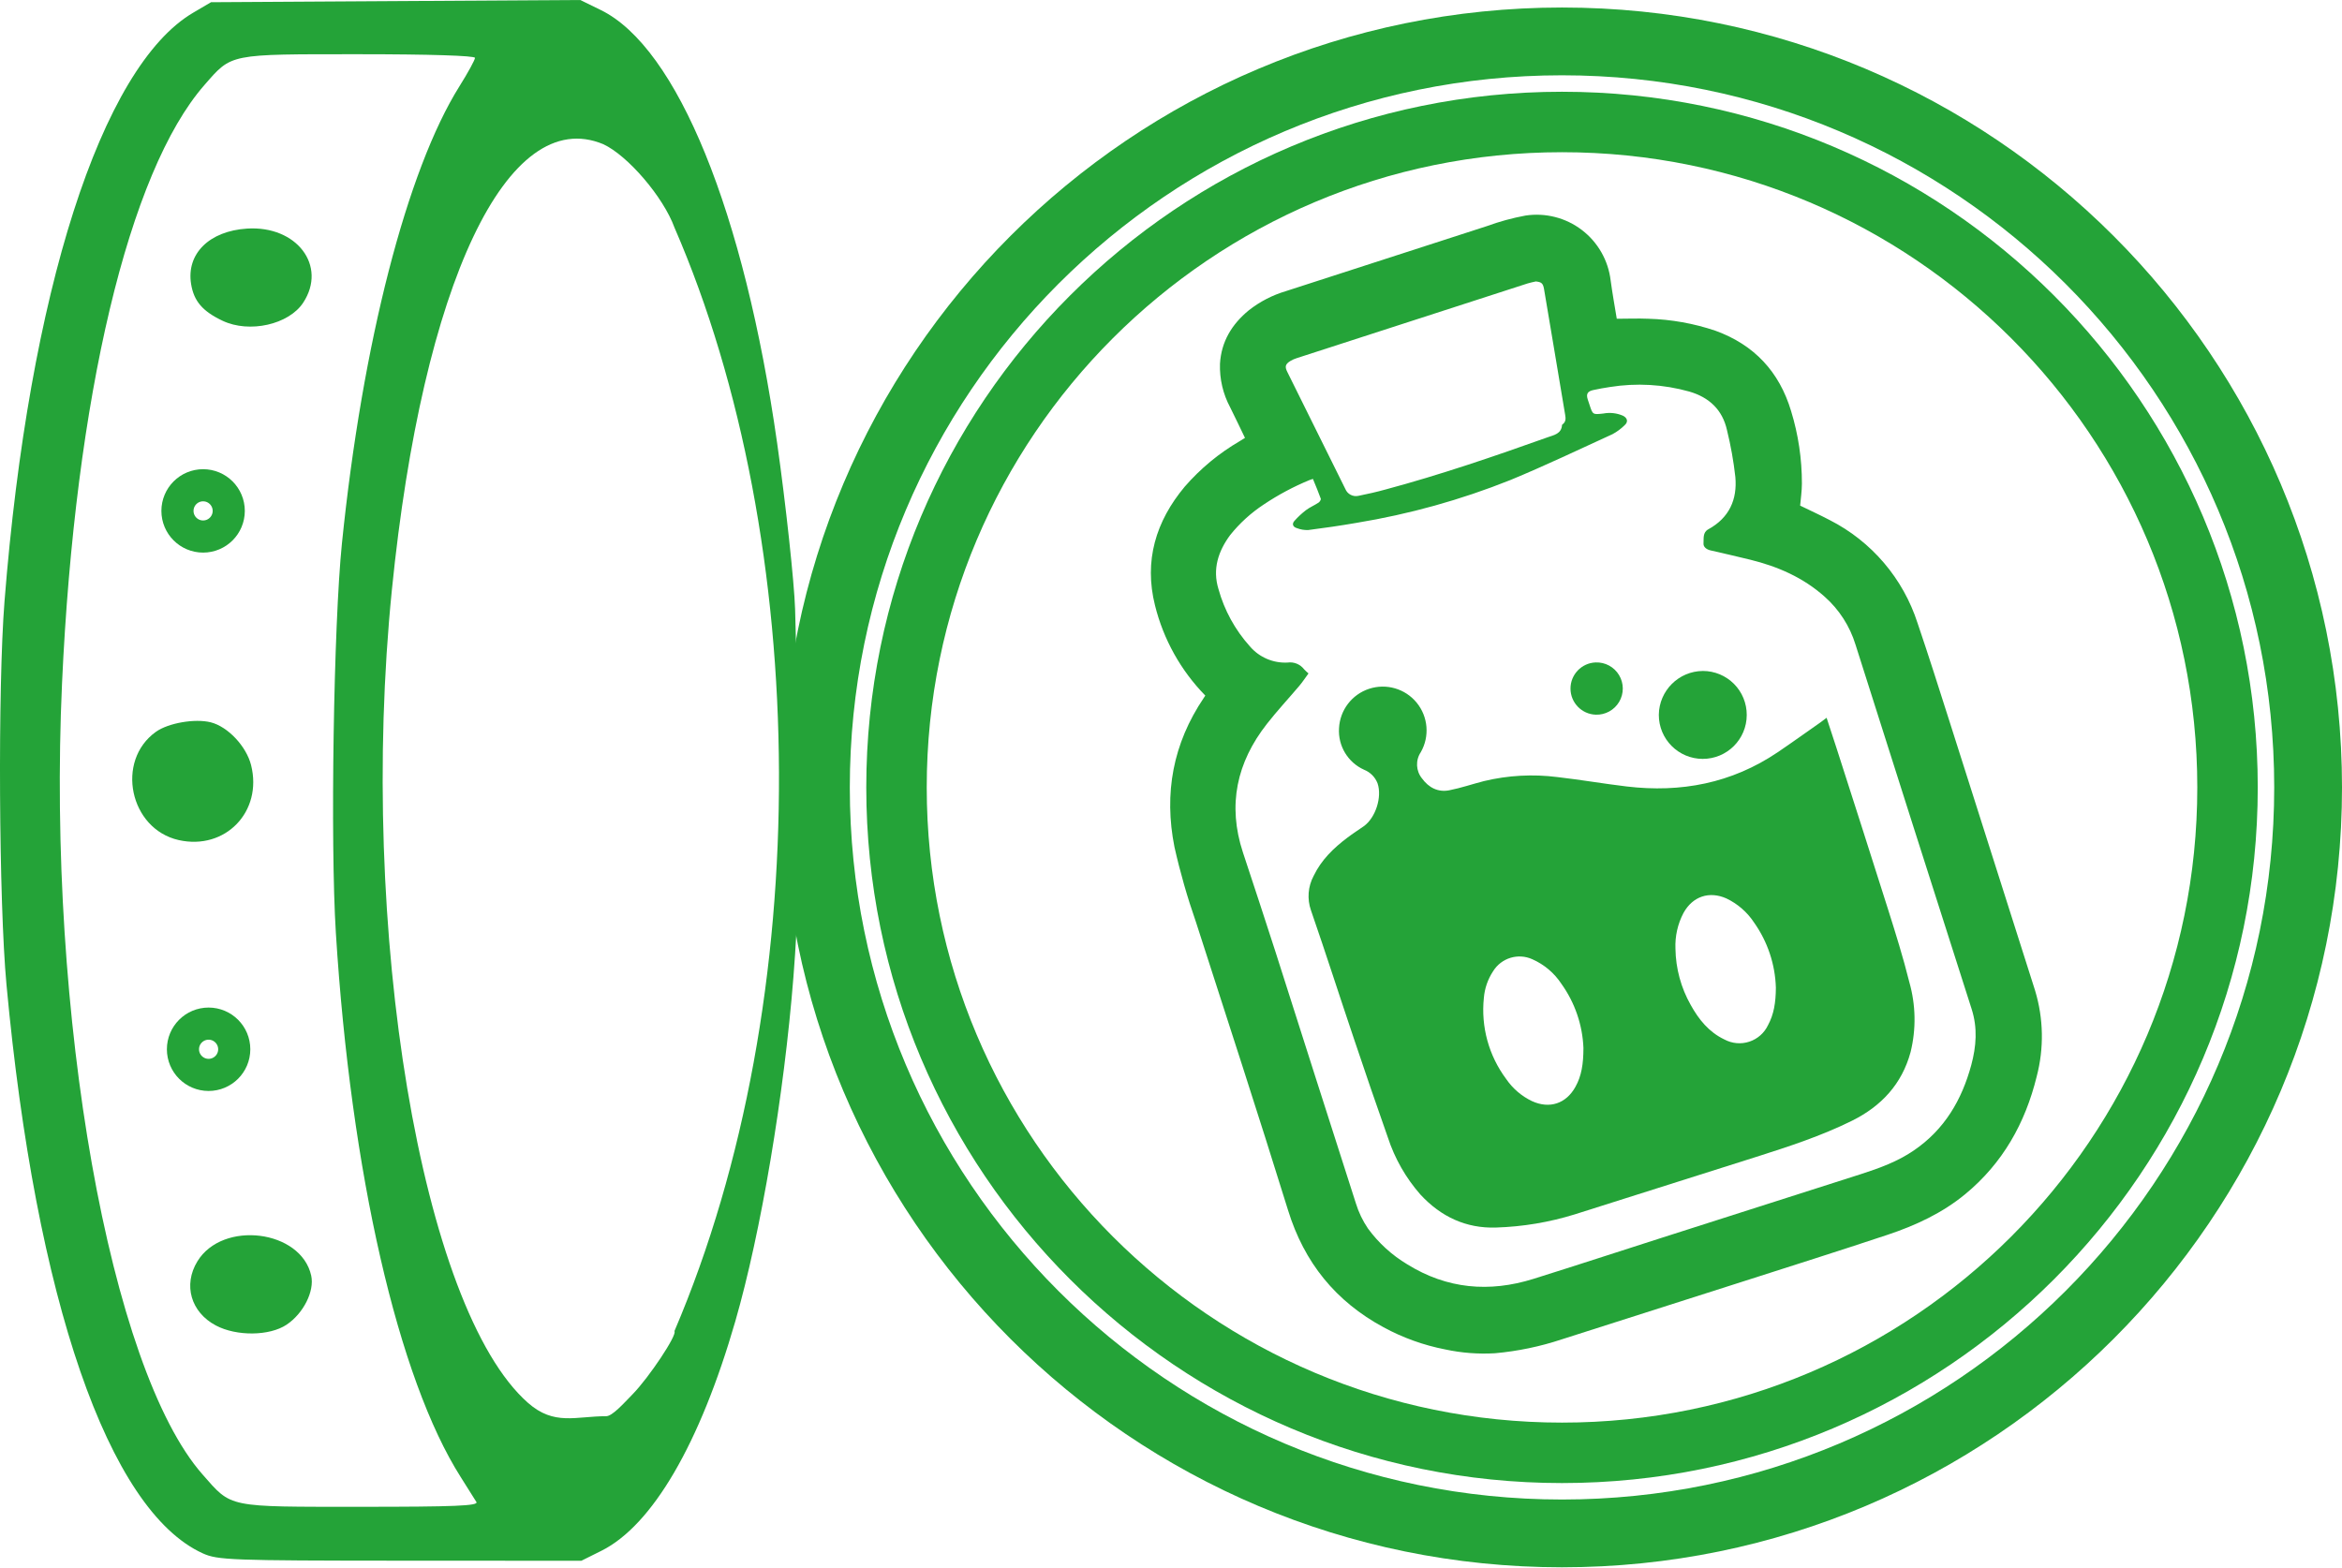
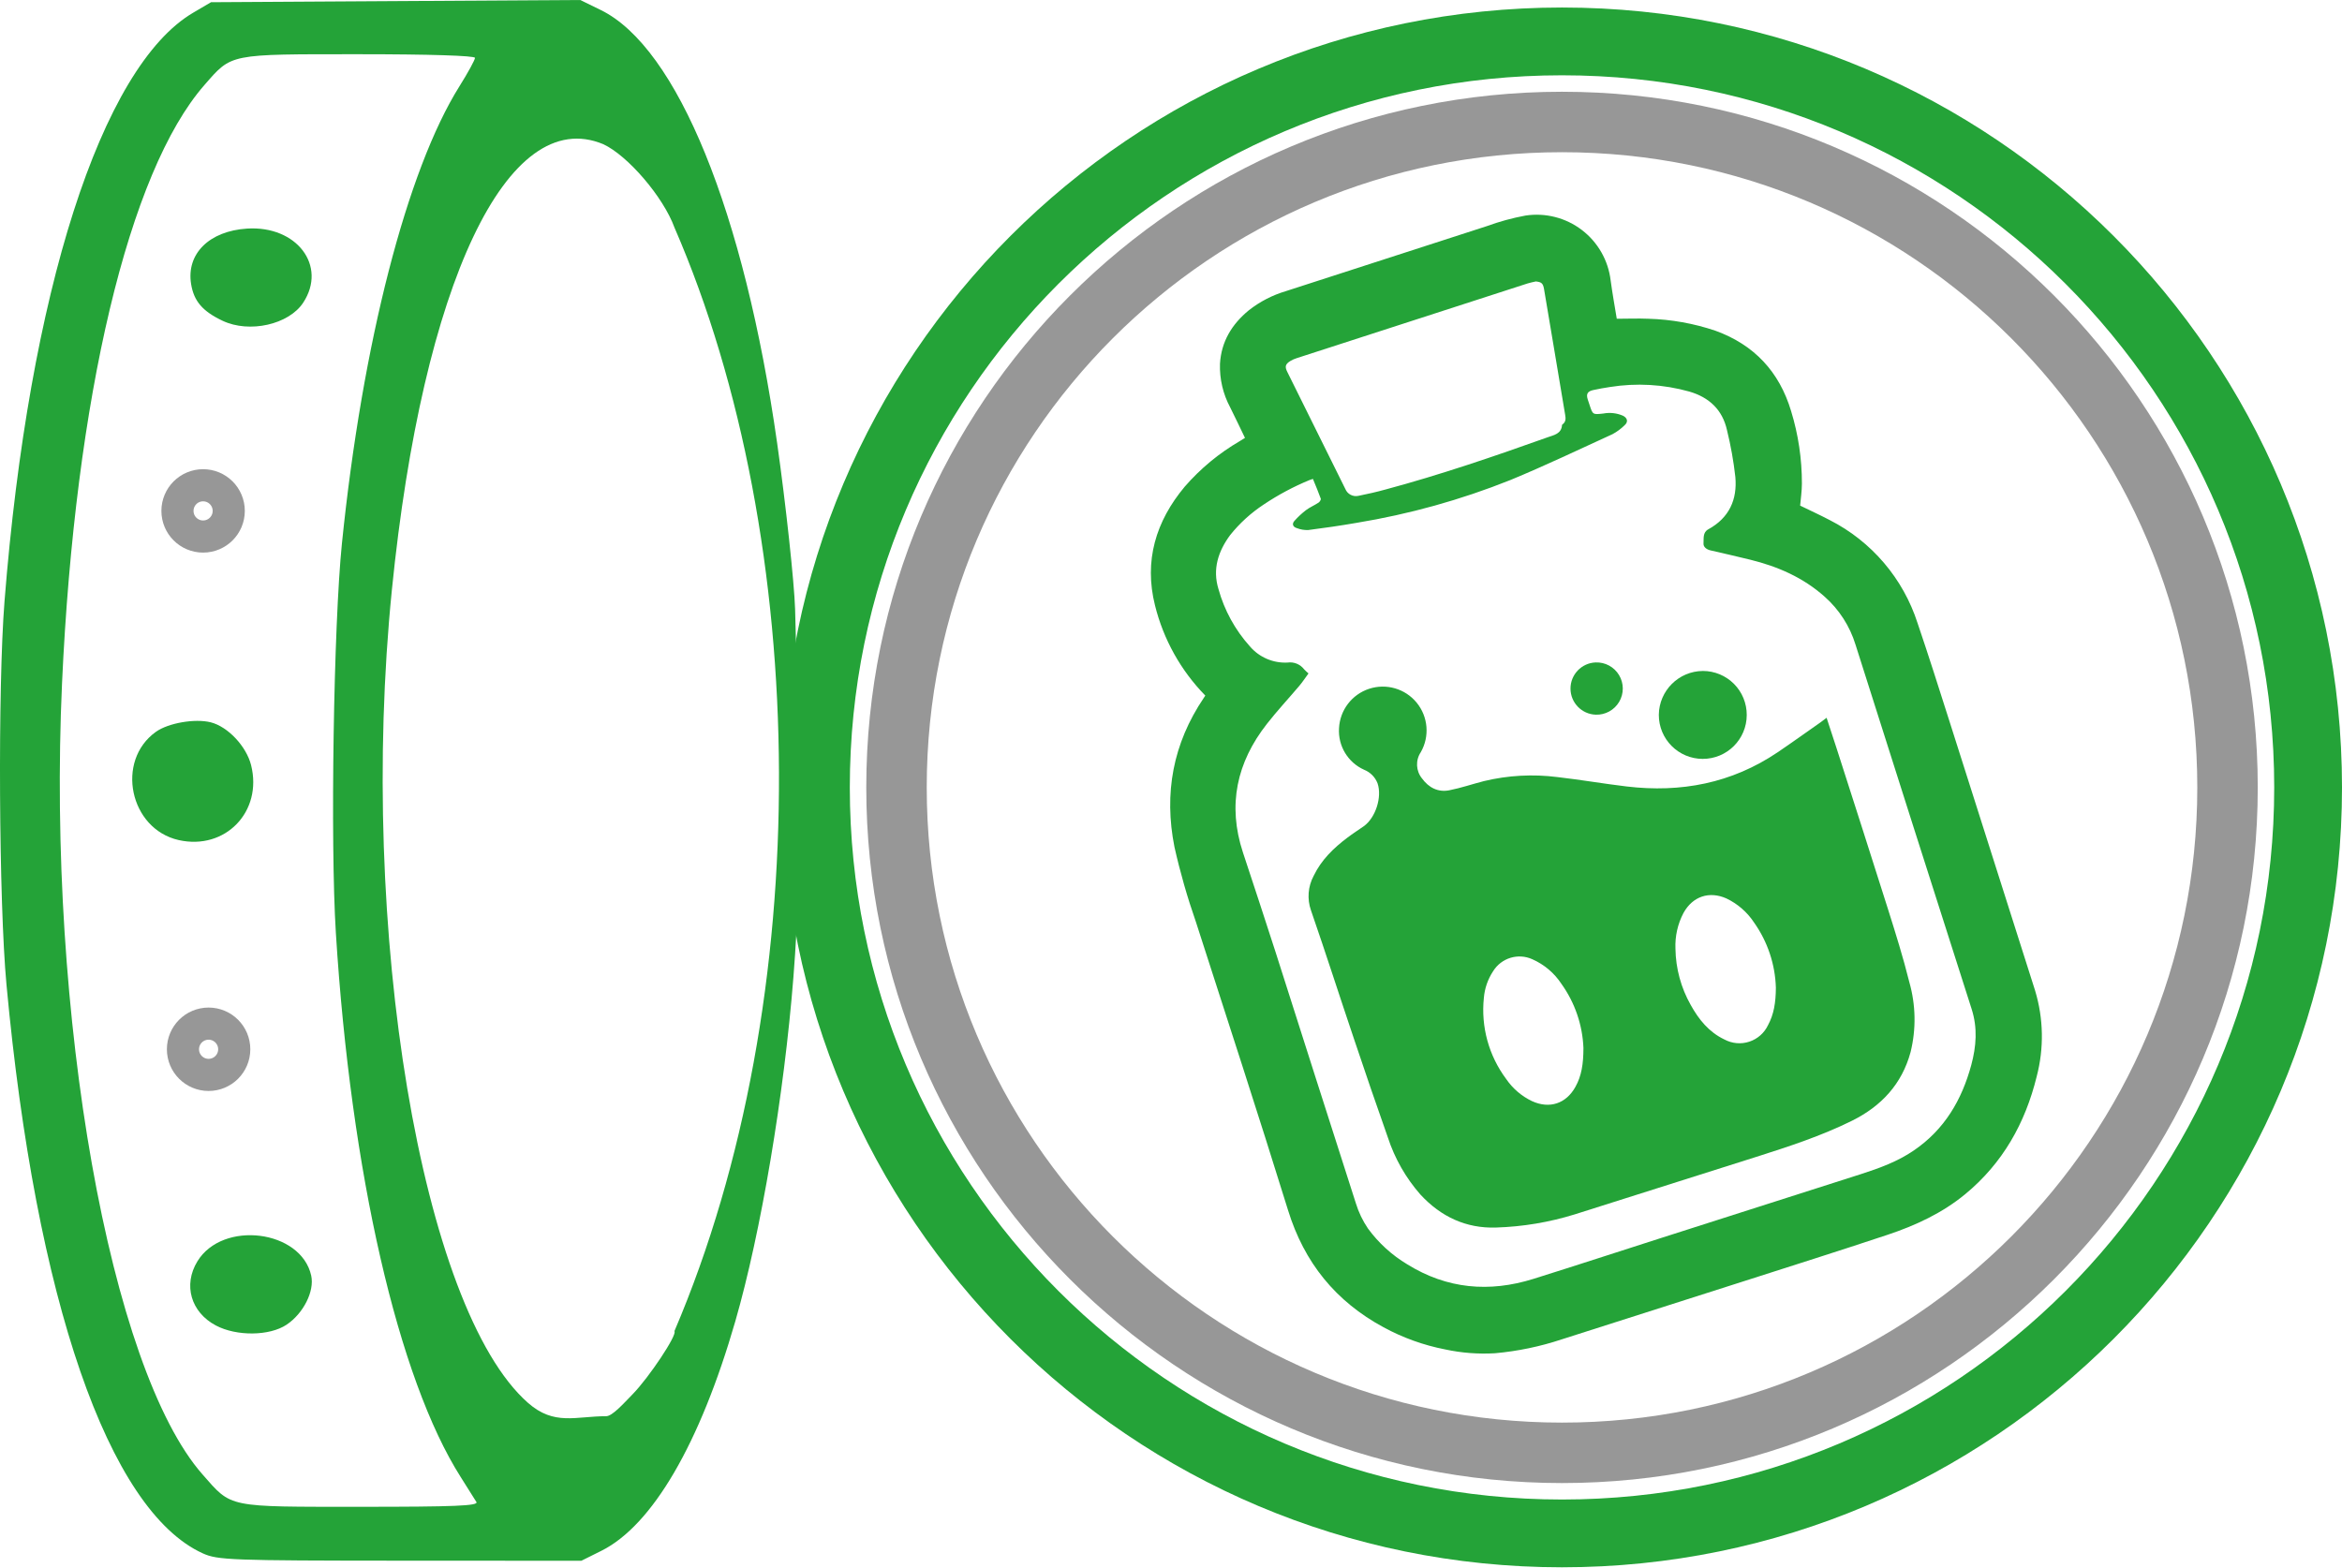
<svg xmlns="http://www.w3.org/2000/svg" id="Layer_1" data-name="Layer 1" viewBox="0 0 728.657 487.689" version="1.1" xml:space="preserve" width="728.657" height="487.689">
  <defs id="defs4">
    <style id="style2">.cls-1{fill:#24a338;}.cls-2{fill:#f0f1f1;}</style>
  </defs>
  <g id="g2369" transform="matrix(1.189321,0,0,1.189321,-100.3847,-35.01233)">
    <path class="cls-1" d="m 399.712,211.425 a 51.41,51.41 0 0 1 -13.16,-23.6 c -2.92,-11.64 0.2,-22 7.78,-31.06 a 57.05,57.05 0 0 1 14.39,-11.91 l 1.37,-0.85 c -1.31,-2.71 -2.57,-5.37 -3.88,-8 a 22.54,22.54 0 0 1 -2.66,-11.39 c 0.34,-5.82 3.12,-10.36 7.55,-14 a 29.05,29.05 0 0 1 9.67,-5 q 26.27,-8.49 52.55,-17 a 63,63 0 0 1 10.16,-2.78 19.49,19.49 0 0 1 22.27,17 c 0.46,3.39 1.07,6.76 1.6,10 2.83,0 5.56,-0.12 8.27,0 a 60,60 0 0 1 17.56,3.14 c 10.12,3.68 16.68,10.71 19.77,21 a 64.21,64.21 0 0 1 2.83,19 c 0,1.93 -0.3,3.86 -0.46,5.75 2.59,1.26 5.19,2.45 7.73,3.78 a 46.13,46.13 0 0 1 23,27 c 2.91,8.54 5.62,17.14 8.36,25.73 q 11.22,35.17 22.37,70.36 a 41.35,41.35 0 0 1 0.42,22.5 c -3,12.22 -8.91,22.71 -18.7,30.78 -6,4.95 -13,8.19 -20.32,10.63 -12.77,4.25 -25.6,8.3 -38.42,12.41 q -23.38,7.5 -46.79,14.94 a 77.28,77.28 0 0 1 -17.5,3.64 48.33,48.33 0 0 1 -13,-1 56.3,56.3 0 0 1 -16.12,-5.79 c -12.53,-6.77 -20.77,-16.93 -25,-30.65 -7.8,-25.17 -16,-50.28 -24.1,-75.42 a 177.41,177.41 0 0 1 -5.61,-19.6 c -2.79,-14.05 -0.39,-27.05 7.67,-39 z m 27,-5.8 c -0.84,1.15 -1.55,2.23 -2.38,3.22 -2.81,3.32 -5.79,6.52 -8.47,9.94 -7.94,10.1 -10.38,21.29 -6.31,33.67 2.86,8.7 5.76,17.39 8.55,26.11 7,21.9 13.95,43.82 21,65.7 a 24.57,24.57 0 0 0 3.16,6.59 35,35 0 0 0 10.29,9.38 c 10.38,6.44 21.44,7.42 33,3.8 11.17,-3.5 22.29,-7.14 33.44,-10.71 q 26.1,-8.36 52.21,-16.69 c 4.85,-1.56 9.64,-3.3 13.89,-6.22 8,-5.46 12.52,-13.19 15,-22.34 1.31,-4.88 1.68,-9.67 0.1,-14.62 q -15.25,-47.64 -30.38,-95.34 a 27.58,27.58 0 0 0 -8.1,-12.58 c -5.61,-5 -12.25,-7.89 -19.45,-9.66 -3.46,-0.85 -6.93,-1.64 -10.4,-2.44 -1,-0.23 -1.89,-0.88 -1.82,-1.81 0.09,-1.28 -0.26,-2.88 1.27,-3.71 5.46,-3 7.59,-7.77 7.06,-13.68 a 95.31,95.31 0 0 0 -2.19,-12.27 c -1.19,-5.33 -4.67,-8.57 -9.85,-10.08 a 48.47,48.47 0 0 0 -20.78,-1.19 c -1.46,0.22 -2.92,0.48 -4.37,0.8 -1.45,0.32 -1.89,1 -1.43,2.43 l 0.48,1.45 c 0.84,2.57 0.84,2.56 3.59,2.26 a 8.81,8.81 0 0 1 5.17,0.58 c 1.15,0.58 1.39,1.59 0.46,2.43 a 13.67,13.67 0 0 1 -3.22,2.39 c -8.87,4.06 -17.69,8.27 -26.72,12 a 192.14,192.14 0 0 1 -40.24,11.2 c -4.2,0.73 -8.41,1.34 -12.64,1.88 a 7.47,7.47 0 0 1 -3,-0.51 c -1,-0.3 -1.33,-1.09 -0.59,-1.9 a 22.07,22.07 0 0 1 3,-2.79 c 1,-0.76 2.25,-1.27 3.33,-2 0.3,-0.2 0.64,-0.79 0.55,-1 -0.62,-1.73 -1.34,-3.42 -2.06,-5.18 -0.37,0.12 -0.63,0.2 -0.88,0.3 a 67.92,67.92 0 0 0 -12,6.41 38,38 0 0 0 -8.78,8 c -3.11,4.22 -4.65,8.89 -3.05,14.1 a 37.31,37.31 0 0 0 8.22,15 12.13,12.13 0 0 0 9.87,4.24 4.62,4.62 0 0 1 4.31,1.76 13.27,13.27 0 0 0 1.15,1.08 z m 59.46,-102.55 c -0.72,0.17 -1.45,0.3 -2.14,0.52 l -60.41,19.55 a 7.53,7.53 0 0 0 -1.64,0.73 c -1.35,0.84 -1.51,1.48 -0.82,2.87 q 4.19,8.49 8.39,16.92 3.39,6.84 6.78,13.68 a 3,3 0 0 0 3.5,1.81 c 2.35,-0.47 4.69,-1 7,-1.64 14.38,-3.86 28.46,-8.68 42.47,-13.68 1.59,-0.57 3.58,-0.88 3.73,-3.21 0,-0.07 0.12,-0.14 0.19,-0.2 0.86,-0.68 0.79,-1.53 0.62,-2.51 -1,-5.82 -1.95,-11.66 -2.93,-17.48 -0.86,-5.15 -1.71,-10.3 -2.6,-15.44 -0.27,-1.48 -0.7,-1.76 -2.14,-1.92 z" id="path6" />
    <path class="cls-1" d="m 562.242,217.235 c 0.93,2.85 1.79,5.43 2.62,8 4.49,14 9,28 13.42,42 2,6.34 4,12.71 5.6,19.16 a 35.69,35.69 0 0 1 0.34,18.27 c -2.27,8.41 -7.66,14.19 -15.34,18 -8.07,4 -16.61,6.77 -25.16,9.49 q -23.67,7.51 -47.35,15 a 77.75,77.75 0 0 1 -20.61,3.45 c -7.84,0.26 -14.41,-2.84 -19.74,-8.59 a 42.74,42.74 0 0 1 -8.56,-15 c -3,-8.48 -5.92,-17 -8.79,-25.57 -3.79,-11.21 -7.42,-22.57 -11.32,-33.84 a 11.21,11.21 0 0 1 0.7,-9 c 2,-4.18 5.21,-7.28 8.82,-10 1.4,-1.06 2.87,-2 4.3,-3 3.1,-2.22 4.83,-7.65 3.6,-11.23 a 6.24,6.24 0 0 0 -3.51,-3.54 11.14,11.14 0 0 1 -6.57,-10.87 11.46,11.46 0 1 1 21.39,6.27 5.78,5.78 0 0 0 0.33,6.88 c 1.75,2.4 4.18,3.66 7.11,3.09 3.08,-0.6 6.07,-1.64 9.11,-2.41 a 53.34,53.34 0 0 1 19.17,-1.05 c 6.06,0.69 12.08,1.74 18.14,2.46 14.19,1.69 27.47,-0.84 39.46,-8.92 3.8,-2.57 7.52,-5.25 11.28,-7.88 0.45,-0.32 0.87,-0.65 1.56,-1.17 z m -63.61,86.39 a 30.93,30.93 0 0 0 -5.74,-16.75 17.63,17.63 0 0 0 -7.64,-6.47 8.12,8.12 0 0 0 -10.24,3.12 14.93,14.93 0 0 0 -2.43,7 30.21,30.21 0 0 0 5.82,21.19 17.13,17.13 0 0 0 6.78,5.82 c 4.59,2.09 8.91,0.67 11.36,-3.75 1.58,-2.82 2.08,-5.95 2.09,-10.12 z m 50.34,-15.8 a 31.12,31.12 0 0 0 -5.69,-17 17.86,17.86 0 0 0 -7.24,-6.32 c -4.49,-2 -8.84,-0.55 -11.23,3.78 a 18.39,18.39 0 0 0 -2.11,9.37 30.82,30.82 0 0 0 4,14.73 c 2.1,3.78 4.75,7.08 8.78,9 a 8.28,8.28 0 0 0 11.45,-3.76 c 1.5,-2.77 2.02,-5.84 2.04,-9.76 z" id="path8" />
    <path class="cls-1" d="m 541.352,216.515 a 11.5,11.5 0 0 1 -23,-0.05 11.61,11.61 0 0 1 11.53,-11.48 11.47,11.47 0 0 1 11.47,11.53 z" id="path10" />
    <path class="cls-1" d="m 501.802,202.755 a 6.84,6.84 0 1 1 0.05,13.67 6.84,6.84 0 0 1 -0.05,-13.67 z" id="path12" />
  </g>
  <path style="fill:#24a338;fill-opacity:1;stroke-width:1.199" d="M 63.092,483.351 C 33.751,470.028 11.127,404.485 2.017,306.416 -0.373,280.691 -0.716,213.956 1.403,187.122 8.99,91.056 31.517,20.756 60.098,3.955 L 65.654,0.689 123.099,0.344 180.545,0 186.905,3.112 c 23.809,11.649 44.665,62.882 54.896,134.854 2.663,18.733 5.322,43.324 5.574,51.554 1.144,44.401 2.475,76.449 -0.52,114.498 -2.888,36.682 -10.12,79.535 -18.076,107.098 -11.008,38.139 -25.827,63.54 -41.676,71.439 l -6.224,3.101 -56.414,-0.026 c -52.606,-0.025 -56.749,-0.178 -61.374,-2.279 z m 85.128,-15.979 c -0.496,-0.824 -2.683,-4.301 -4.861,-7.727 -19.49,-30.66 -34.199,-94.775 -38.867,-169.415 -1.755,-28.059 -0.701,-95.705 1.886,-121.088 6.346,-62.272 20.211,-116.21 36.583,-142.322 2.651,-4.228 4.82,-8.196 4.82,-8.817 0,-0.682 -14.281,-1.13 -36.027,-1.13 -40.828,0 -39.546,-0.256 -48.166,9.599 -23.514,26.88 -40.235,97.167 -44.289,186.164 -4.7,103.177 14.878,213.402 43.724,246.173 9.18,10.429 7.336,10.052 49.162,10.057 29.233,0.004 36.75,-0.308 36.036,-1.494 z M 67.174,412.451 c -7.787,-4.112 -10.243,-12.61 -5.765,-19.953 7.85,-12.874 32.287,-9.811 35.417,4.439 1.062,4.835 -2.424,11.775 -7.671,15.269 -5.303,3.532 -15.539,3.646 -21.981,0.245 z m -11.564,-151.045 c -15.296,-3.432 -19.761,-24.676 -7.083,-33.703 3.847,-2.739 12.14,-4.173 17.034,-2.945 5.322,1.336 11.078,7.444 12.56,13.329 3.643,14.467 -8.036,26.567 -22.51,23.319 z M 69.251,99.814 c -6.234,-2.955 -8.931,-6.103 -9.796,-11.435 -1.525,-9.397 5.638,-16.498 17.402,-17.251 15.46,-0.989 24.997,11.578 17.485,23.041 -4.476,6.832 -16.758,9.595 -25.091,5.645 z M 188.586,440.675 c 1.933,0 5.405,-3.944 8.195,-6.791 5.188,-5.294 14.052,-18.657 13.044,-19.665 44.275,-103.589 42.484,-245.65 0.028,-343.393 -3.498,-9.597 -14.556,-22.43 -22.155,-25.957 -29.794,-12.449 -56.159,43.133 -65.771,138.657 -10.604,105.386 9.219,223.835 42.341,252.99 8.181,7.201 14.826,4.16 24.318,4.16 z" id="path314" />
  <circle style="fill:none;stroke:#24a338;stroke-width:21.089;stroke-linecap:round;stroke-linejoin:bevel;stroke-dasharray:none;stroke-opacity:1;paint-order:stroke fill markers;stop-color:#000000" id="path507" cx="485.983" cy="245.014" r="232.13" />
-   <circle style="fill:none;stroke:#24a338;stroke-width:18.811;stroke-linecap:round;stroke-linejoin:bevel;stroke-dasharray:none;stroke-opacity:1;paint-order:stroke fill markers;stop-color:#000000" id="path507-2" cx="485.983" cy="245.014" r="207.058" />
-   <circle style="fill:none;stroke:#24a338;stroke-width:10;stroke-linecap:round;stroke-linejoin:bevel;stroke-dasharray:none;stroke-opacity:1;paint-order:stroke fill markers;stop-color:#000000" id="path1551" cx="63.191" cy="158.974" r="7.977" />
-   <circle style="fill:none;stroke:#24a338;stroke-width:10;stroke-linecap:round;stroke-linejoin:bevel;stroke-dasharray:none;stroke-opacity:1;paint-order:stroke fill markers;stop-color:#000000" id="path1551-7" cx="64.9" cy="326.496" r="7.977" />
+   <circle style="fill:none;stroke:#979797;stroke-width:18.811;stroke-linecap:round;stroke-linejoin:bevel;stroke-dasharray:none;stroke-opacity:1;paint-order:stroke fill markers;stop-color:#000000" id="path507-2" cx="485.983" cy="245.014" r="207.058" />
+   <circle style="fill:none;stroke:#979797;stroke-width:10;stroke-linecap:round;stroke-linejoin:bevel;stroke-dasharray:none;stroke-opacity:1;paint-order:stroke fill markers;stop-color:#000000" id="path1551" cx="63.191" cy="158.974" r="7.977" />
+   <circle style="fill:none;stroke:#979797;stroke-width:10;stroke-linecap:round;stroke-linejoin:bevel;stroke-dasharray:none;stroke-opacity:1;paint-order:stroke fill markers;stop-color:#000000" id="path1551-7" cx="64.9" cy="326.496" r="7.977" />
</svg>
